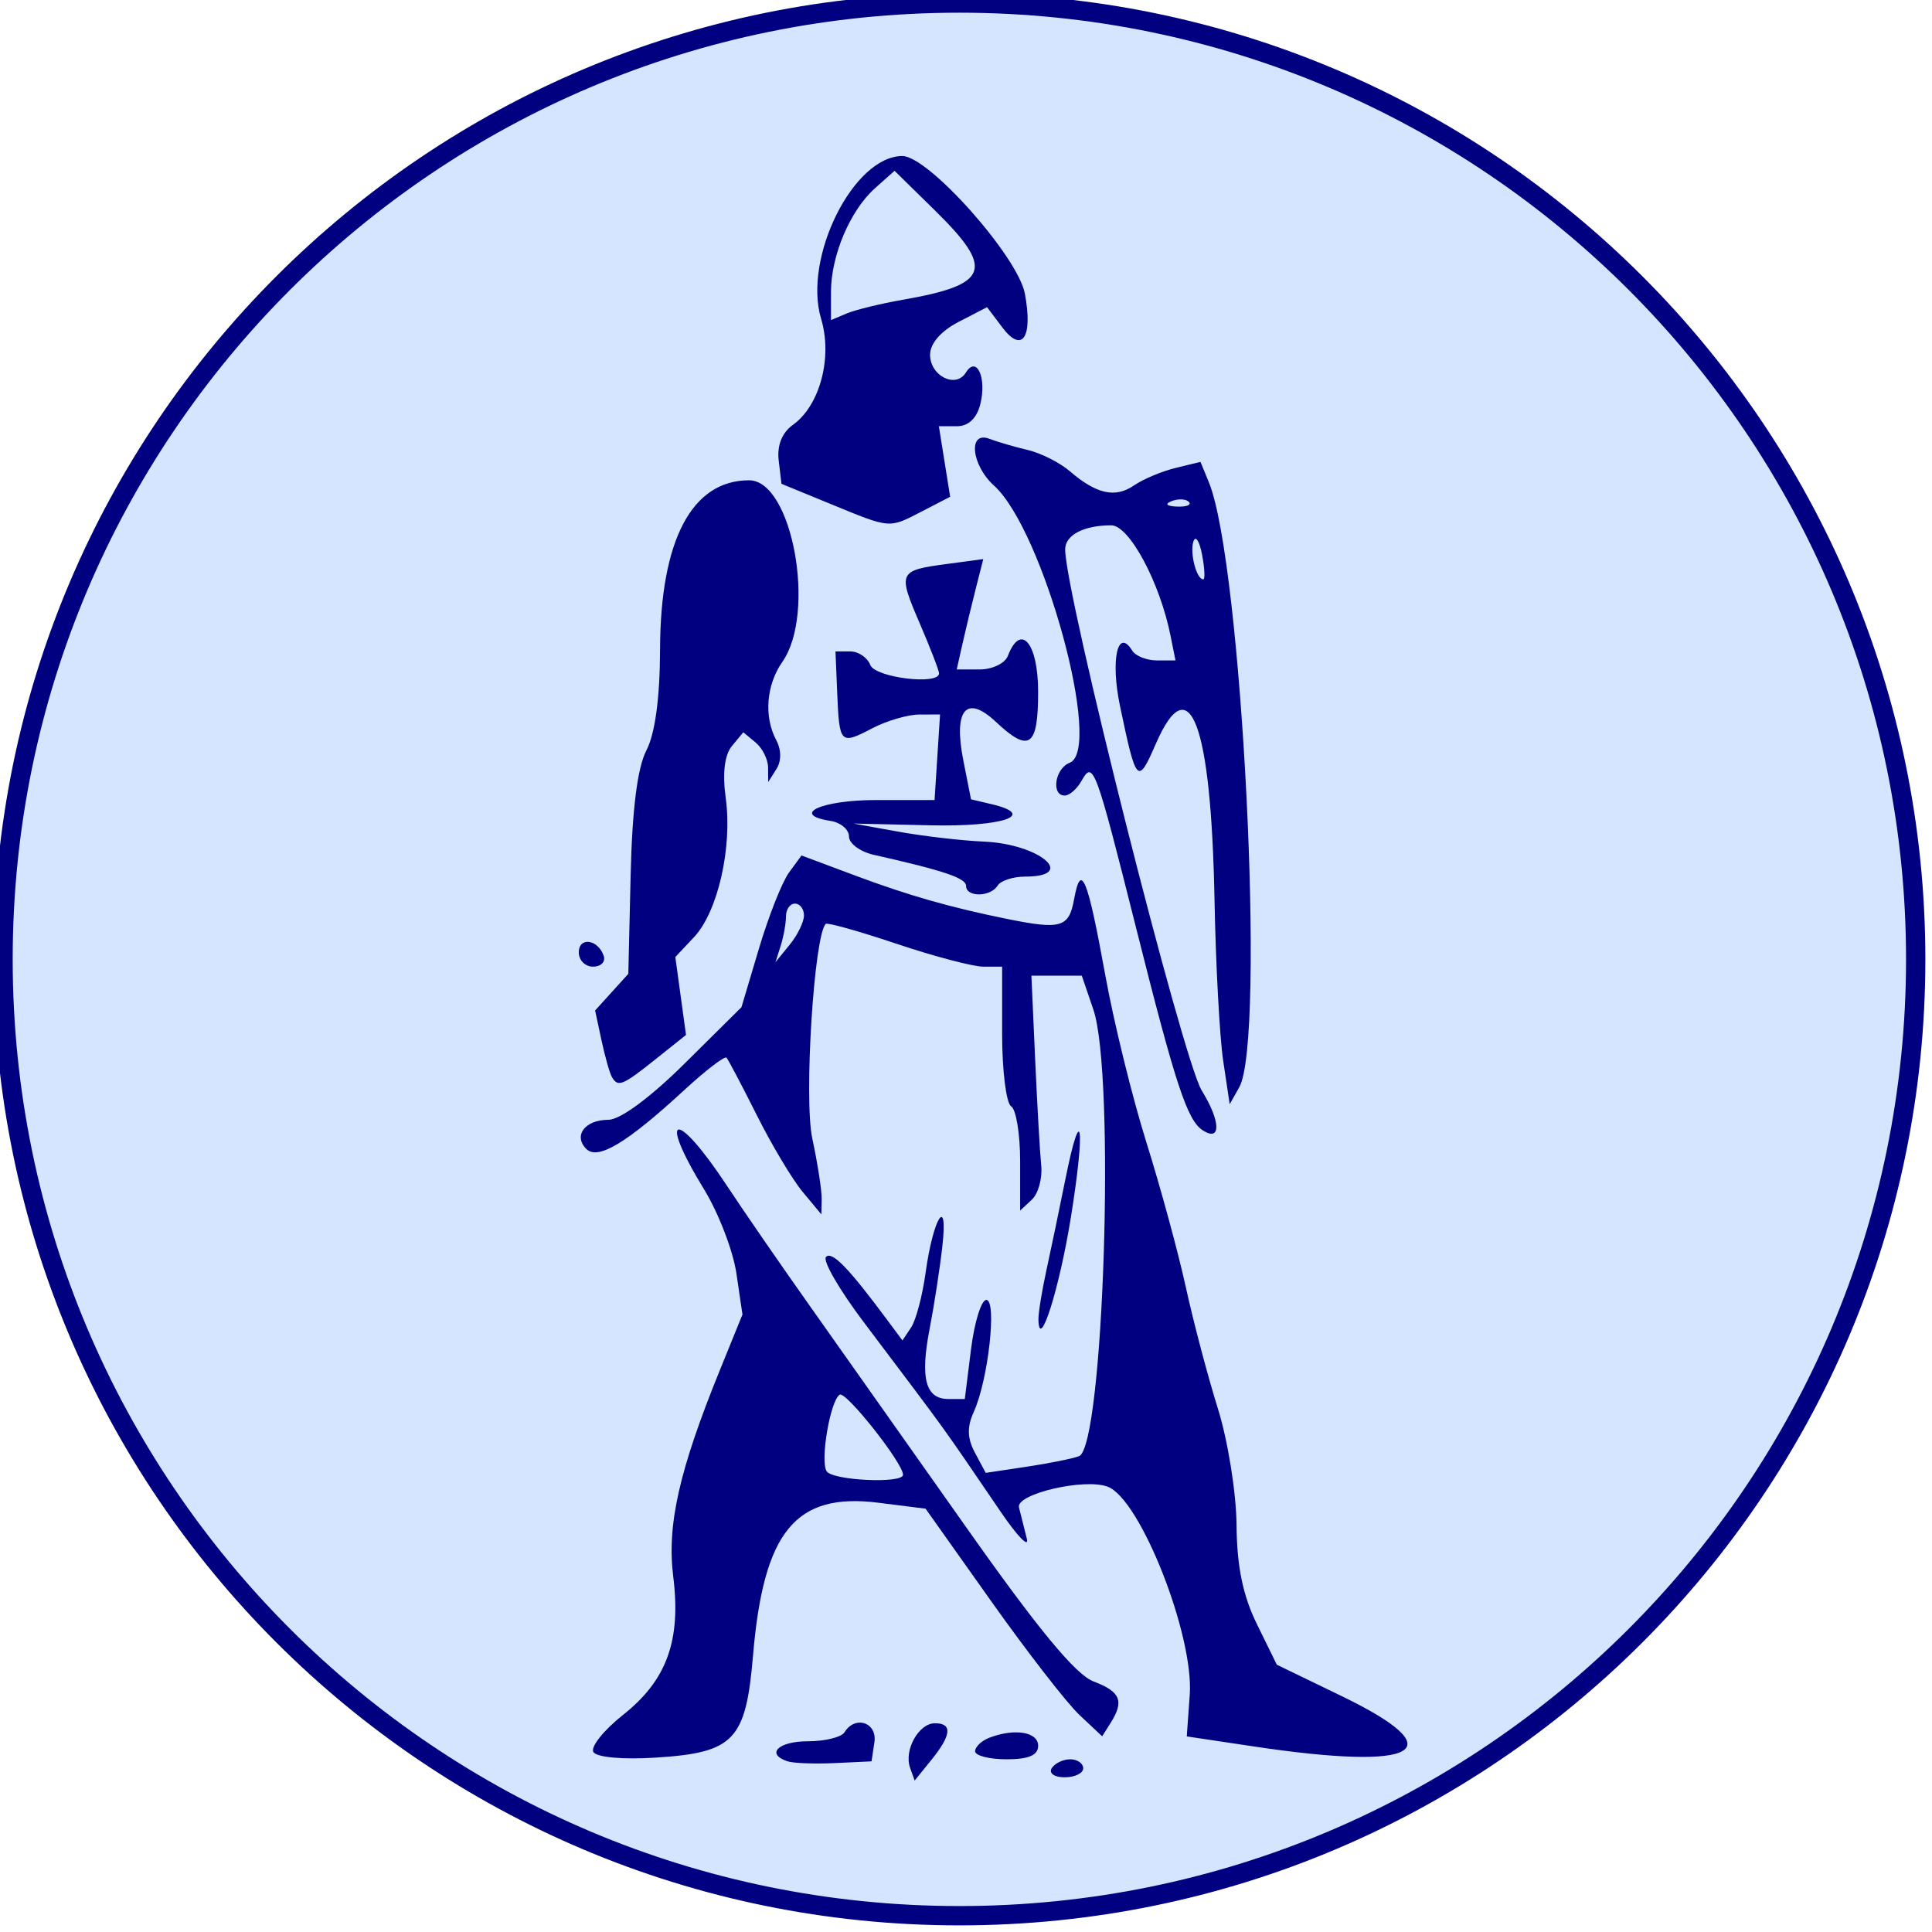
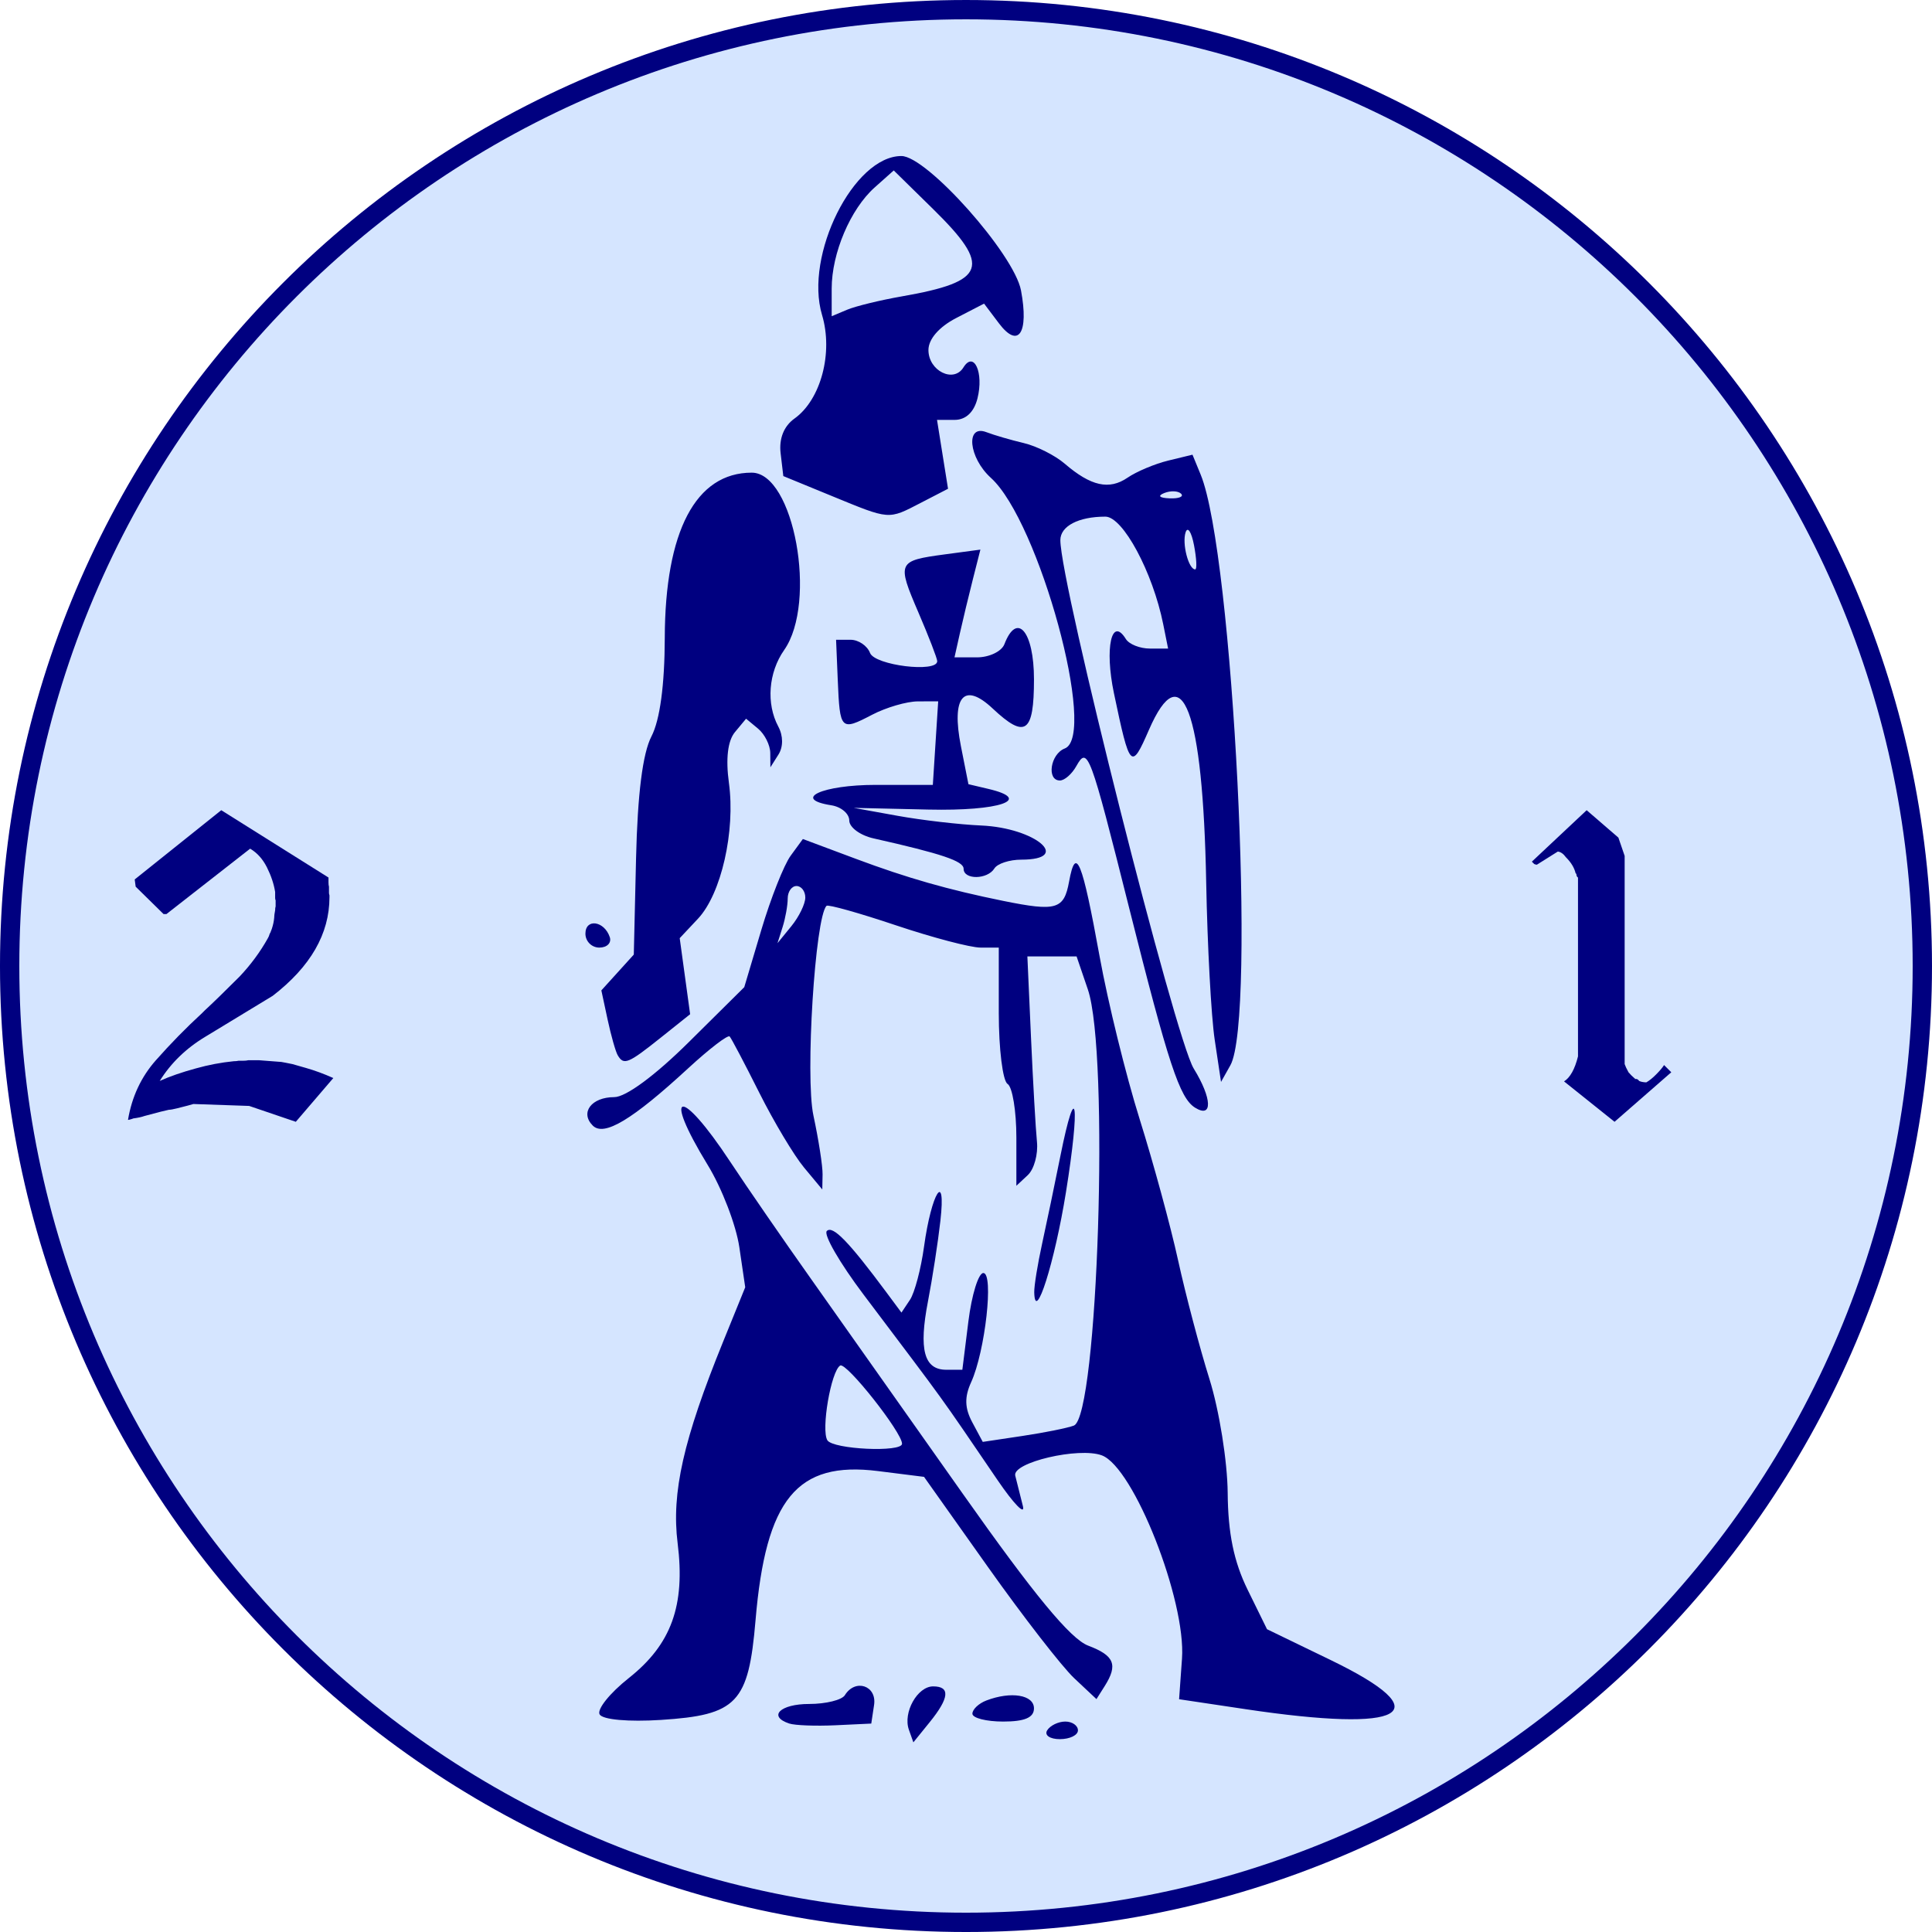
<svg xmlns="http://www.w3.org/2000/svg" version="1.1" id="svg1" width="300" height="300" viewBox="0 0 300 300" xml:space="preserve">
  <defs id="defs1" />
-   <g id="g1" transform="translate(24.58024,6.407425)">
-     <circle style="fill:#d5e5ff;stroke:#000080;stroke-width:3;stroke-dasharray:none" id="path7" cx="124.39" cy="142.563" r="148.5" />
-     <path style="fill:#000080;stroke-width:1.399" d="m 116.734,268.077 c -0.973,-2.737 1.352,-6.897 3.855,-6.897 2.755,0 2.579,1.832 -0.547,5.693 l -2.596,3.206 z m 21.988,0.096 c 0.475,-0.769 1.771,-1.399 2.88,-1.399 1.108,0 2.015,0.629 2.015,1.399 0,0.769 -1.296,1.399 -2.88,1.399 -1.584,0 -2.491,-0.629 -2.015,-1.399 z m -41.019,-1.086 c -3.436,-1.145 -1.431,-3.11 3.174,-3.11 2.647,0 5.202,-0.629 5.677,-1.399 1.655,-2.679 5.108,-1.519 4.643,1.559 l -0.447,2.958 -5.704,0.269 c -3.137,0.148 -6.442,0.023 -7.343,-0.277 z m -30.14,-1.437 c -0.485,-0.785 1.596,-3.39 4.625,-5.789 6.772,-5.363 9.01,-11.539 7.772,-21.448 -1.002,-8.021 0.907,-16.48 7.236,-32.056 l 3.513,-8.646 -0.938,-6.378 c -0.516,-3.508 -2.772,-9.377 -5.014,-13.043 -7.374,-12.057 -4.36,-12.556 3.536,-0.586 2.63,3.988 8.444,12.418 12.921,18.735 4.476,6.317 15.324,21.673 24.106,34.125 11.326,16.061 17.118,23.075 19.93,24.136 4.17,1.574 4.766,3.042 2.617,6.441 l -1.304,2.061 -3.535,-3.321 c -1.944,-1.826 -8.114,-9.779 -13.71,-17.672 l -10.176,-14.351 -7.328,-0.922 c -12.871,-1.619 -17.836,4.436 -19.467,23.74 -1.112,13.151 -2.931,15.063 -15.065,15.836 -5.13,0.327 -9.205,-0.036 -9.718,-0.865 z m 48.082,-43.053 c 0,-1.813 -8.874,-13.033 -9.837,-12.438 -1.461,0.903 -3.059,10.228 -2.036,11.883 0.896,1.45 11.873,1.963 11.873,0.554 z m 11.189,42.928 c 0,-0.687 0.996,-1.631 2.212,-2.098 3.926,-1.507 7.578,-0.905 7.578,1.249 0,1.465 -1.476,2.098 -4.895,2.098 -2.692,0 -4.895,-0.562 -4.895,-1.249 z m 43.357,-0.734 -10.49,-1.569 0.462,-6.449 c 0.664,-9.278 -7.676,-30.433 -12.745,-32.33 -3.646,-1.364 -14.305,1.138 -13.77,3.231 0.286,1.12 0.832,3.295 1.214,4.834 0.382,1.538 -1.426,-0.311 -4.017,-4.111 -9.722,-14.257 -7.612,-11.336 -21.34,-29.548 -3.762,-4.99 -6.383,-9.529 -5.825,-10.085 0.941,-0.938 3.475,1.669 9.47,9.742 l 2.4,3.232 1.354,-2.031 c 0.745,-1.117 1.752,-4.923 2.238,-8.459 1.181,-8.589 3.525,-12.299 2.604,-4.123 -0.385,3.422 -1.275,9.189 -1.977,12.816 -1.489,7.694 -0.633,10.888 2.918,10.888 h 2.547 l 0.961,-7.692 c 0.529,-4.231 1.599,-7.692 2.379,-7.692 1.686,0 0.294,12.459 -1.939,17.362 -1.08,2.37 -1.03,4.116 0.18,6.378 l 1.667,3.114 6.348,-0.952 c 3.492,-0.524 7.154,-1.261 8.14,-1.639 3.825,-1.468 5.675,-59.248 2.221,-69.368 l -1.79,-5.245 h -3.912 -3.912 l 0.578,12.937 c 0.318,7.115 0.743,14.557 0.945,16.537 0.201,1.98 -0.453,4.365 -1.453,5.3 l -1.82,1.7 v -7.665 c 0,-4.216 -0.629,-8.054 -1.399,-8.529 -0.769,-0.475 -1.399,-5.548 -1.399,-11.271 v -10.407 h -2.9 c -1.595,0 -7.656,-1.596 -13.469,-3.548 -5.813,-1.951 -10.772,-3.344 -11.021,-3.095 -1.818,1.818 -3.408,27.173 -2.089,33.323 0.829,3.863 1.486,8.095 1.46,9.403 l -0.047,2.379 -2.905,-3.492 c -1.598,-1.921 -4.798,-7.27 -7.112,-11.888 -2.314,-4.618 -4.435,-8.645 -4.712,-8.95 -0.278,-0.305 -3.247,1.973 -6.598,5.062 -8.895,8.2 -13.386,10.895 -15.173,9.108 -2.065,-2.065 -0.205,-4.526 3.421,-4.526 1.839,0 6.488,-3.429 11.849,-8.741 l 8.822,-8.741 2.719,-9.126 c 1.496,-5.019 3.593,-10.321 4.66,-11.781 l 1.941,-2.654 8.427,3.151 c 8.157,3.05 14.684,4.914 23.425,6.688 8.468,1.718 9.672,1.367 10.481,-3.061 1.073,-5.87 2.078,-3.409 4.854,11.888 1.326,7.308 4.191,18.951 6.366,25.874 2.175,6.923 4.928,17.032 6.118,22.464 1.19,5.432 3.434,13.929 4.986,18.881 1.552,4.952 2.856,13.095 2.898,18.095 0.053,6.426 0.981,10.936 3.165,15.385 l 3.089,6.294 10.111,4.895 c 17.523,8.484 12.02,11.641 -13.607,7.808 z m -69.93,-129.055 c 0,-1.007 -0.629,-1.831 -1.399,-1.831 -0.769,0 -1.399,0.893 -1.399,1.984 0,1.091 -0.366,3.136 -0.813,4.545 l -0.813,2.562 2.212,-2.715 c 1.217,-1.493 2.212,-3.539 2.212,-4.545 z m 36.406,62.775 c -0.023,-1.006 0.536,-4.467 1.243,-7.692 0.707,-3.225 2.022,-9.532 2.922,-14.015 2.526,-12.588 3.162,-8.403 0.878,5.784 -1.797,11.161 -4.925,21.037 -5.043,15.923 z m 25.57,-29.364 c -2.452,-1.525 -4.246,-6.961 -10.475,-31.745 -6.252,-24.874 -6.595,-25.796 -8.407,-22.557 -0.701,1.253 -1.873,2.278 -2.604,2.278 -2.154,0 -1.518,-4.211 0.769,-5.089 5.222,-2.004 -4.084,-36.101 -11.745,-43.034 -3.548,-3.211 -4.072,-8.556 -0.713,-7.266 1.225,0.47 3.9,1.25 5.944,1.732 2.044,0.482 4.975,1.959 6.513,3.282 4.152,3.57 7.064,4.22 9.979,2.226 1.434,-0.981 4.346,-2.206 6.47,-2.722 l 3.862,-0.939 1.305,3.178 c 5.149,12.535 8.864,86.541 4.715,93.928 l -1.482,2.638 -1.007,-6.712 c -0.554,-3.692 -1.162,-14.949 -1.352,-25.016 -0.518,-27.417 -3.859,-36.31 -9.11,-24.248 -2.815,6.465 -3.029,6.239 -5.562,-5.842 -1.503,-7.171 -0.377,-12.292 1.895,-8.616 0.517,0.836 2.24,1.52 3.829,1.52 h 2.889 l -0.771,-3.846 c -1.664,-8.298 -6.411,-17.133 -9.204,-17.133 -4.271,0 -7.157,1.508 -7.157,3.738 0,6.931 18.243,79.214 21.207,84.027 2.934,4.764 3.042,7.979 0.209,6.218 z m -0.163,-89.438 c -0.405,-2.115 -1.007,-3.039 -1.337,-2.052 -0.595,1.78 0.469,5.898 1.524,5.898 0.302,0 0.218,-1.731 -0.188,-3.846 z m -2.051,-8.188 c -0.465,-0.465 -1.671,-0.514 -2.681,-0.11 -1.116,0.446 -0.784,0.778 0.845,0.845 1.474,0.061 2.3,-0.27 1.836,-0.735 z M 70.436,160.829 c -0.34,-0.577 -1.065,-3.137 -1.613,-5.688 l -0.996,-4.639 2.579,-2.847 2.579,-2.847 0.36,-15.33 c 0.24,-10.234 1.054,-16.672 2.448,-19.367 1.35,-2.61 2.099,-8.142 2.119,-15.645 0.045,-17.002 4.931,-26.293 13.828,-26.293 6.703,0 10.474,20.614 5.159,28.202 -2.505,3.577 -2.885,8.529 -0.933,12.175 0.789,1.475 0.798,3.226 0.021,4.454 l -1.28,2.023 -0.021,-2.276 c -0.011,-1.252 -0.882,-2.991 -1.934,-3.863 l -1.912,-1.587 -1.772,2.135 c -1.145,1.38 -1.484,4.234 -0.958,8.072 1.051,7.671 -1.224,17.664 -4.917,21.596 l -2.909,3.097 0.829,6.048 0.829,6.048 -4.753,3.793 c -5.11,4.077 -5.803,4.359 -6.753,2.744 z m -5.142,-19.347 c 0,-2.47 3.011,-2.04 3.875,0.554 0.304,0.913 -0.443,1.661 -1.661,1.661 -1.218,0 -2.214,-0.997 -2.214,-2.214 z m 60.14,-10.319 c 0,-1.222 -3.429,-2.379 -14.336,-4.835 -2.115,-0.476 -3.846,-1.754 -3.846,-2.84 0,-1.086 -1.284,-2.175 -2.853,-2.421 -6.342,-0.994 -1.453,-3.244 7.048,-3.244 h 9.091 l 0.426,-6.643 0.426,-6.643 -3.224,0.008 c -1.773,0.004 -5.048,0.96 -7.278,2.123 -5,2.608 -5.134,2.474 -5.466,-5.475 l -0.27,-6.447 2.298,1.46e-4 c 1.264,8.3e-5 2.66,0.944 3.103,2.098 0.758,1.975 10.683,3.19 10.683,1.308 0,-0.434 -1.344,-3.915 -2.988,-7.735 -3.444,-8.006 -3.338,-8.239 4.207,-9.251 l 5.646,-0.757 -1.199,4.721 c -0.659,2.597 -1.586,6.452 -2.06,8.567 l -0.862,3.846 h 3.567 c 1.962,0 3.929,-0.944 4.372,-2.098 2.005,-5.226 4.702,-2.017 4.702,5.594 0,8.549 -1.374,9.517 -6.572,4.634 -4.575,-4.298 -6.606,-1.89 -5.048,5.985 l 1.197,6.054 3.196,0.754 c 7.165,1.691 1.781,3.539 -9.556,3.28 l -11.888,-0.272 6.993,1.265 c 3.846,0.696 9.825,1.389 13.287,1.54 8.63,0.378 14.563,5.431 6.376,5.431 -1.878,0 -3.803,0.629 -4.278,1.399 -1.105,1.787 -4.895,1.829 -4.895,0.054 z M 104.455,71.875 96.763,68.716 96.334,65.082 c -0.275,-2.326 0.519,-4.311 2.208,-5.517 4.194,-2.995 6.179,-10.464 4.379,-16.473 -2.843,-9.49 5.037,-25.271 12.619,-25.271 4.056,0 17.939,15.6 19.022,21.376 1.276,6.8 -0.417,9.328 -3.504,5.234 l -2.369,-3.141 -4.424,2.288 c -2.735,1.414 -4.424,3.358 -4.424,5.093 0,3.305 3.999,5.299 5.561,2.772 1.668,-2.699 3.267,0.816 2.237,4.92 -0.551,2.194 -1.856,3.417 -3.645,3.417 h -2.787 l 0.876,5.476 0.876,5.476 -4.286,2.216 c -5.284,2.733 -4.874,2.764 -14.215,-1.073 z m 11.189,-31.742 c 13.43,-2.348 14.272,-4.717 4.935,-13.882 l -6.254,-6.138 -3.03,2.7 c -3.858,3.438 -6.839,10.453 -6.839,16.092 v 4.39 l 2.448,-1.031 c 1.346,-0.567 5.28,-1.526 8.741,-2.131 z" id="path8" />
+   <g id="g1" transform="translate(25.60966,6.407432)">
+     <circle style="fill:#d5e5ff;stroke:#000080;stroke-width:3;stroke-dasharray:none" id="path7" cx="124.39" cy="143.593" r="148.5" />
+     <path style="fill:#000080;stroke-width:1.366" d="m 115.523,262.188 c -0.95,-2.673 1.32,-6.735 3.764,-6.735 2.691,0 2.519,1.789 -0.534,5.559 l -2.535,3.131 z m 21.47,0.093 c 0.464,-0.751 1.73,-1.366 2.812,-1.366 1.082,0 1.968,0.615 1.968,1.366 0,0.751 -1.265,1.366 -2.812,1.366 -1.547,0 -2.432,-0.615 -1.968,-1.366 z m -40.054,-1.06 c -3.356,-1.119 -1.398,-3.037 3.1,-3.037 2.585,0 5.079,-0.615 5.543,-1.366 1.617,-2.616 4.988,-1.483 4.534,1.522 l -0.436,2.888 -5.57,0.263 c -3.064,0.144 -6.29,0.023 -7.17,-0.271 z m -29.431,-1.403 c -0.474,-0.767 1.558,-3.31 4.516,-5.653 6.613,-5.237 8.798,-11.268 7.589,-20.943 -0.979,-7.833 0.886,-16.092 7.066,-31.301 l 3.43,-8.442 -0.916,-6.228 c -0.504,-3.425 -2.707,-9.157 -4.896,-12.736 -7.2,-11.773 -4.257,-12.261 3.452,-0.572 2.568,3.894 8.246,12.126 12.617,18.294 4.371,6.168 14.963,21.163 23.538,33.322 11.06,15.683 16.716,22.532 19.461,23.569 4.072,1.537 4.654,2.971 2.556,6.289 l -1.273,2.013 -3.451,-3.242 c -1.898,-1.783 -7.923,-9.549 -13.388,-17.256 l -9.936,-14.014 -7.156,-0.9 c -12.568,-1.581 -17.416,4.331 -19.009,23.181 -1.086,12.842 -2.862,14.709 -14.711,15.463 -5.009,0.319 -8.989,-0.035 -9.489,-0.845 z m 46.951,-42.04 c 0,-1.771 -8.665,-12.726 -9.606,-12.145 -1.427,0.882 -2.987,9.988 -1.989,11.603 0.875,1.416 11.594,1.916 11.594,0.541 z m 10.926,41.918 c 0,-0.671 0.972,-1.593 2.16,-2.049 3.834,-1.471 7.4,-0.883 7.4,1.22 0,1.431 -1.442,2.049 -4.78,2.049 -2.629,0 -4.78,-0.549 -4.78,-1.22 z m 42.337,-0.716 -10.243,-1.532 0.451,-6.298 c 0.648,-9.06 -7.495,-29.717 -12.445,-31.569 -3.56,-1.332 -13.968,1.111 -13.446,3.155 0.279,1.094 0.813,3.218 1.186,4.72 0.373,1.502 -1.392,-0.304 -3.922,-4.014 -9.493,-13.922 -7.433,-11.069 -20.838,-28.852 -3.673,-4.873 -6.233,-9.304 -5.688,-9.848 0.918,-0.916 3.394,1.63 9.247,9.513 l 2.343,3.156 1.322,-1.983 c 0.727,-1.091 1.711,-4.808 2.185,-8.259 1.153,-8.387 3.442,-12.009 2.543,-4.026 -0.376,3.341 -1.245,8.972 -1.93,12.514 -1.454,7.513 -0.618,10.632 2.849,10.632 h 2.487 l 0.938,-7.511 c 0.516,-4.131 1.561,-7.511 2.323,-7.511 1.646,0 0.287,12.166 -1.894,16.953 -1.054,2.314 -1.006,4.019 0.176,6.228 l 1.627,3.041 6.199,-0.93 c 3.409,-0.511 6.986,-1.232 7.948,-1.601 3.735,-1.433 5.542,-57.854 2.169,-67.735 l -1.748,-5.121 h -3.82 -3.82 l 0.565,12.633 c 0.311,6.948 0.726,14.215 0.922,16.148 0.197,1.933 -0.442,4.262 -1.419,5.175 l -1.777,1.66 v -7.485 c 0,-4.117 -0.615,-7.864 -1.366,-8.329 -0.751,-0.464 -1.366,-5.417 -1.366,-11.006 V 140.734 h -2.832 c -1.558,0 -7.476,-1.559 -13.152,-3.464 -5.676,-1.905 -10.519,-3.265 -10.762,-3.022 -1.776,1.776 -3.327,26.534 -2.04,32.539 0.809,3.772 1.451,7.904 1.426,9.182 l -0.045,2.323 -2.837,-3.41 c -1.56,-1.876 -4.685,-7.099 -6.945,-11.608 -2.26,-4.509 -4.33,-8.442 -4.601,-8.739 -0.271,-0.298 -3.171,1.927 -6.443,4.943 -8.686,8.007 -13.071,10.639 -14.816,8.894 -2.016,-2.016 -0.2,-4.419 3.341,-4.419 1.796,0 6.335,-3.349 11.57,-8.536 l 8.615,-8.536 2.655,-8.912 c 1.46,-4.901 3.508,-10.078 4.551,-11.503 l 1.895,-2.592 8.228,3.077 c 7.965,2.979 14.339,4.798 22.874,6.53 8.268,1.678 9.444,1.335 10.234,-2.989 1.048,-5.732 2.029,-3.329 4.74,11.608 1.295,7.136 4.093,18.505 6.216,25.265 2.124,6.76 4.812,16.631 5.974,21.936 1.162,5.304 3.353,13.601 4.869,18.437 1.516,4.836 2.789,12.787 2.83,17.67 0.052,6.275 0.958,10.679 3.09,15.023 l 3.017,6.146 9.873,4.78 c 17.111,8.284 11.737,11.367 -13.287,7.624 z M 99.437,132.962 c 0,-0.983 -0.615,-1.788 -1.366,-1.788 -0.751,0 -1.366,0.872 -1.366,1.937 0,1.065 -0.357,3.063 -0.794,4.439 l -0.794,2.502 2.16,-2.651 c 1.188,-1.458 2.16,-3.455 2.16,-4.439 z M 134.987,194.26 c -0.023,-0.982 0.524,-4.362 1.214,-7.511 0.691,-3.149 1.975,-9.308 2.853,-13.685 2.467,-12.291 3.087,-8.205 0.858,5.648 -1.754,10.899 -4.809,20.542 -4.925,15.549 z m 24.968,-28.673 c -2.394,-1.489 -4.146,-6.797 -10.228,-30.998 -6.104,-24.288 -6.44,-25.189 -8.21,-22.027 -0.684,1.223 -1.829,2.224 -2.542,2.224 -2.104,0 -1.482,-4.112 0.751,-4.969 5.099,-1.957 -3.988,-35.251 -11.469,-42.021 -3.465,-3.136 -3.977,-8.354 -0.696,-7.095 1.196,0.459 3.808,1.22 5.804,1.691 1.996,0.471 4.858,1.913 6.36,3.205 4.054,3.486 6.898,4.121 9.745,2.174 1.401,-0.958 4.244,-2.154 6.318,-2.658 l 3.771,-0.917 1.275,3.103 c 5.028,12.24 8.656,84.505 4.604,91.718 l -1.447,2.576 -0.983,-6.554 c -0.541,-3.605 -1.135,-14.597 -1.32,-24.427 -0.506,-26.772 -3.768,-35.455 -8.896,-23.678 -2.748,6.313 -2.958,6.092 -5.431,-5.704 -1.468,-7.002 -0.368,-12.002 1.851,-8.413 0.505,0.817 2.187,1.485 3.739,1.485 h 2.821 l -0.753,-3.756 c -1.625,-8.103 -6.26,-16.73 -8.988,-16.73 -4.17,0 -6.989,1.472 -6.989,3.65 0,6.768 17.814,77.35 20.708,82.05 2.865,4.652 2.971,7.792 0.205,6.072 z m -0.159,-87.333 c -0.396,-2.066 -0.983,-2.967 -1.305,-2.003 -0.581,1.738 0.458,5.759 1.488,5.759 0.295,0 0.213,-1.69 -0.183,-3.756 z m -2.003,-7.995 c -0.454,-0.454 -1.632,-0.502 -2.618,-0.108 -1.089,0.436 -0.766,0.76 0.825,0.825 1.44,0.059 2.246,-0.263 1.792,-0.717 z M 70.315,157.464 c -0.332,-0.563 -1.04,-3.063 -1.575,-5.554 l -0.972,-4.53 2.519,-2.78 2.519,-2.78 0.351,-14.969 c 0.235,-9.994 1.029,-16.28 2.39,-18.912 1.318,-2.548 2.049,-7.951 2.069,-15.277 0.044,-16.602 4.815,-25.675 13.502,-25.675 6.545,0 10.228,20.129 5.038,27.538 -2.446,3.493 -2.817,8.328 -0.911,11.889 0.771,1.44 0.779,3.151 0.021,4.349 l -1.249,1.975 -0.021,-2.223 c -0.011,-1.223 -0.861,-2.92 -1.888,-3.773 l -1.867,-1.55 -1.73,2.084 c -1.118,1.347 -1.449,4.135 -0.935,7.882 1.027,7.491 -1.195,17.249 -4.801,21.088 l -2.84,3.024 0.809,5.905 0.809,5.905 -4.641,3.703 c -4.99,3.982 -5.666,4.256 -6.595,2.679 z m -5.021,-18.892 c 0,-2.412 2.94,-1.992 3.784,0.541 0.297,0.892 -0.432,1.622 -1.622,1.622 -1.189,0 -2.162,-0.973 -2.162,-2.162 z m 58.725,-10.076 c 0,-1.194 -3.348,-2.323 -13.998,-4.722 -2.066,-0.465 -3.756,-1.713 -3.756,-2.773 0,-1.06 -1.253,-2.124 -2.785,-2.364 -6.193,-0.97 -1.418,-3.168 6.883,-3.168 h 8.877 l 0.416,-6.487 0.416,-6.487 -3.148,0.008 c -1.731,0.004 -4.929,0.937 -7.107,2.073 -4.883,2.546 -5.013,2.416 -5.338,-5.346 l -0.263,-6.295 2.244,1.43e-4 c 1.234,8.1e-5 2.598,0.922 3.03,2.049 0.74,1.928 10.432,3.115 10.432,1.277 0,-0.424 -1.313,-3.823 -2.917,-7.553 -3.363,-7.818 -3.26,-8.045 4.108,-9.033 l 5.513,-0.739 -1.17,4.61 c -0.644,2.535 -1.549,6.3 -2.012,8.366 l -0.841,3.756 h 3.483 c 1.916,0 3.837,-0.922 4.269,-2.049 1.958,-5.103 4.591,-1.97 4.591,5.463 0,8.348 -1.341,9.293 -6.417,4.525 -4.467,-4.197 -6.45,-1.845 -4.93,5.844 l 1.169,5.911 3.121,0.737 c 6.996,1.652 1.739,3.456 -9.332,3.203 l -11.608,-0.265 6.828,1.235 c 3.756,0.679 9.594,1.356 12.974,1.504 8.427,0.369 14.22,5.303 6.226,5.303 -1.834,0 -3.713,0.615 -4.178,1.366 -1.079,1.745 -4.78,1.786 -4.78,0.052 z m -20.485,-57.893 -7.511,-3.085 -0.419,-3.548 c -0.269,-2.272 0.507,-4.21 2.156,-5.387 4.095,-2.925 6.034,-10.218 4.276,-16.086 -2.776,-9.266 4.918,-24.676 12.322,-24.676 3.961,0 17.516,15.233 18.574,20.873 1.246,6.64 -0.407,9.108 -3.422,5.111 l -2.314,-3.067 -4.319,2.234 c -2.671,1.381 -4.319,3.279 -4.319,4.973 0,3.228 3.905,5.174 5.43,2.707 1.629,-2.636 3.19,0.797 2.184,4.804 -0.538,2.142 -1.812,3.337 -3.559,3.337 H 119.89 l 0.855,5.347 0.855,5.347 -4.185,2.164 c -5.16,2.668 -4.759,2.698 -13.881,-1.048 z m 10.926,-30.995 c 13.114,-2.292 13.937,-4.606 4.818,-13.555 l -6.107,-5.994 -2.958,2.637 c -3.767,3.357 -6.679,10.207 -6.679,15.713 v 4.287 l 2.39,-1.007 c 1.314,-0.554 5.156,-1.49 8.536,-2.081 z" id="path8" />
+     <path d="M 8.748,119.401 25.399,129.854 v 0.747 q 0,0.448 0.075,0.672 v 0.971 q 0,0.149 0.075,0.373 v 0.299 q 0,8.512 -8.811,15.307 l -10.453,6.347 q -4.48,2.688 -7.093,6.869 2.315,-1.045 5.6,-1.941 2.912,-0.821 5.899,-1.12 0.448,0 0.747,-0.075 h 0.747 q 0.448,0 0.747,-0.075 h 1.717 q 0,0 0.971,0.075 1.941,0.149 1.941,0.149 0.448,0 1.12,0.149 0.747,0.149 1.12,0.224 0,0 2.091,0.597 2.091,0.597 4.256,1.568 l -5.824,6.795 -7.243,-2.464 -8.661,-0.299 q -0.448,0.149 -2.539,0.672 -0.896,0.224 -1.269,0.224 0,0 -1.269,0.299 -0.523,0.149 -2.539,0.672 -0.597,0.224 -1.717,0.373 -0.149,0.075 -0.448,0.149 -0.224,0.075 -0.373,0.075 0.896,-5.376 4.331,-9.259 3.435,-3.883 7.168,-7.317 0,0 0.224,-0.224 l 0.224,-0.224 q 1.867,-1.717 5.376,-5.227 2.613,-2.763 4.405,-5.973 0.149,-0.224 0.299,-0.747 0,0.149 0.299,-0.672 0.299,-0.896 0.373,-1.717 0,-0.448 0.149,-1.195 0,-0.373 0.075,-0.597 v -0.971 q -0.075,-0.075 -0.075,-0.373 v -0.896 q -0.299,-1.867 -1.269,-3.808 -0.971,-1.941 -2.613,-2.912 L 0.236,135.529 h -0.448 l -4.331,-4.256 -0.149,-1.12 z" id="text1" style="-inkscape-font-specification:'Cloister Black, Normal';fill:#000080;stroke-width:3;stroke-linecap:round" aria-label="2" />
+     <path d="m 220.766,119.401 4.928,4.256 0.971,2.837 v 32.331 q 0.149,0.448 0.597,1.269 0.448,0.523 0.896,0.896 h 0.075 q 0,0.075 0,0.149 0.075,0 0.224,0 0.149,0 0.224,0.075 0.149,0.075 0.224,0.224 0.149,0.075 0.448,0.149 0.373,0.075 0.672,0.075 0.672,-0.373 1.493,-1.195 0.896,-0.896 1.269,-1.493 l 1.12,1.12 -8.811,7.691 -7.84,-6.272 q 1.419,-0.896 2.165,-3.883 V 129.854 q -0.149,-0.075 -0.224,-0.299 0,-0.299 -0.149,-0.373 -0.299,-1.269 -1.493,-2.464 -0.597,-0.821 -1.269,-0.896 l -3.211,2.016 q -0.075,0.075 -0.448,-0.075 l -0.373,-0.373 z" id="text2" style="-inkscape-font-specification:'Cloister Black, Normal';fill:#000080;stroke-width:3;stroke-linecap:round" aria-label="1" />
  </g>
</svg>
